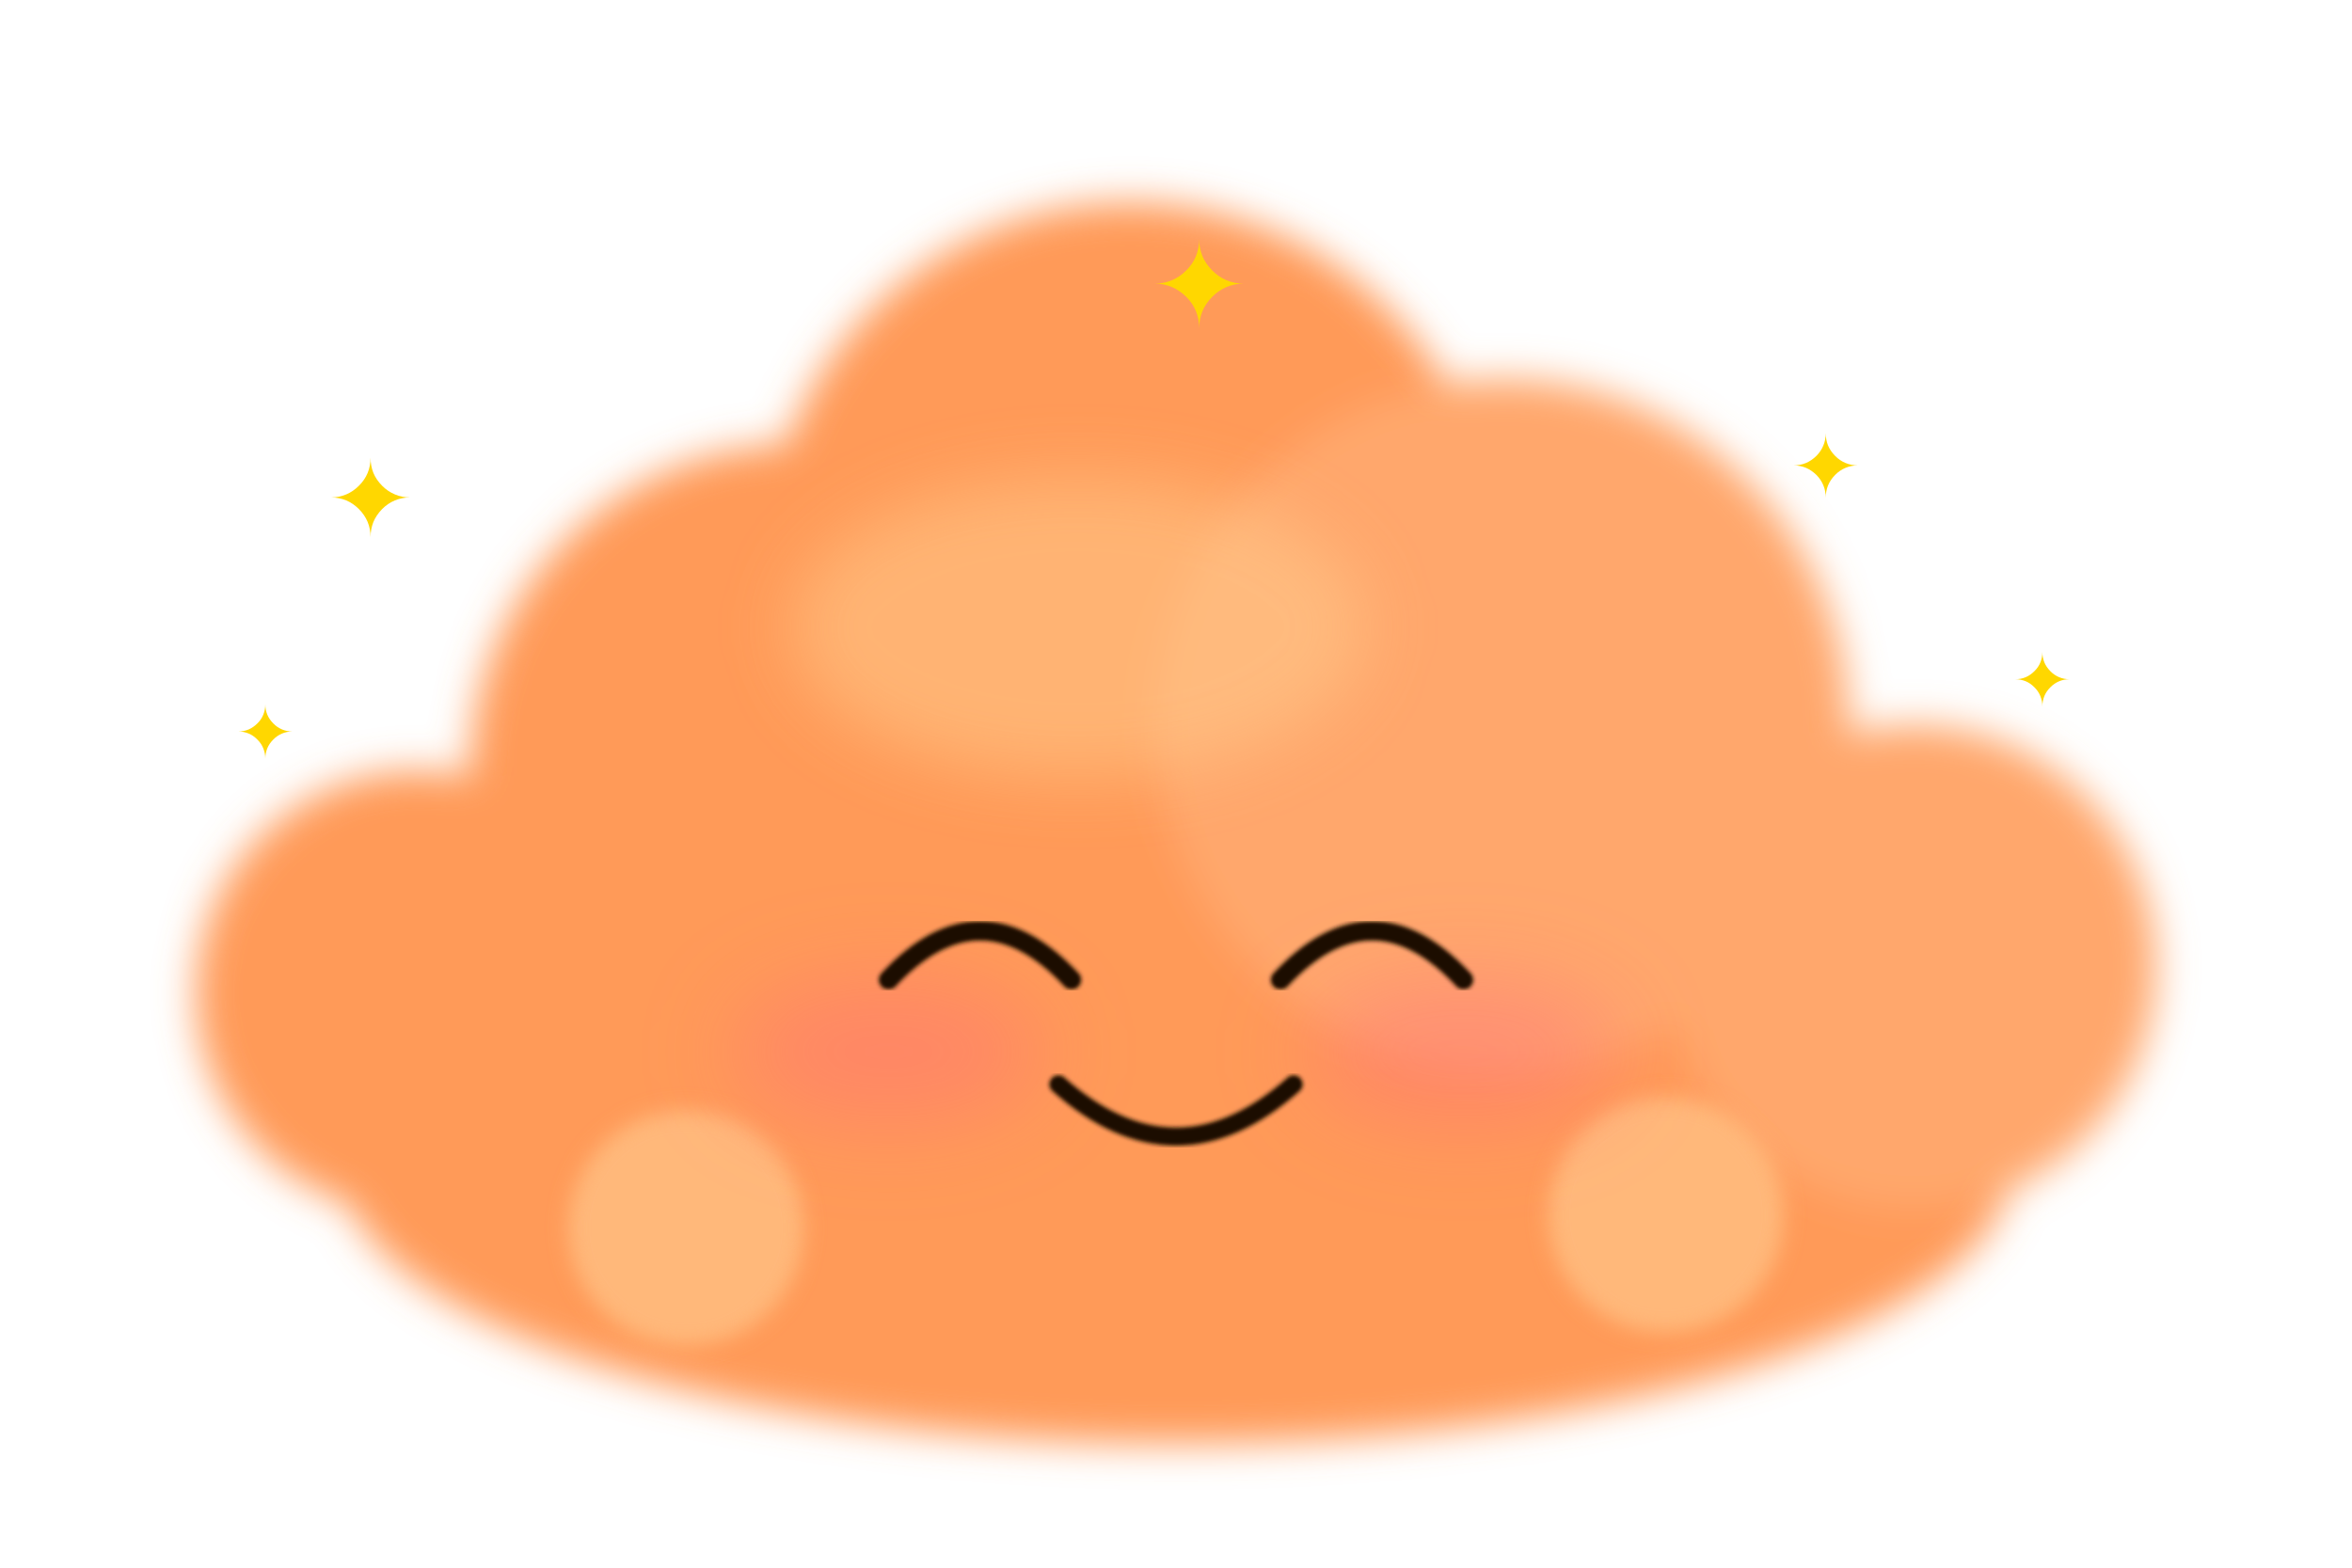
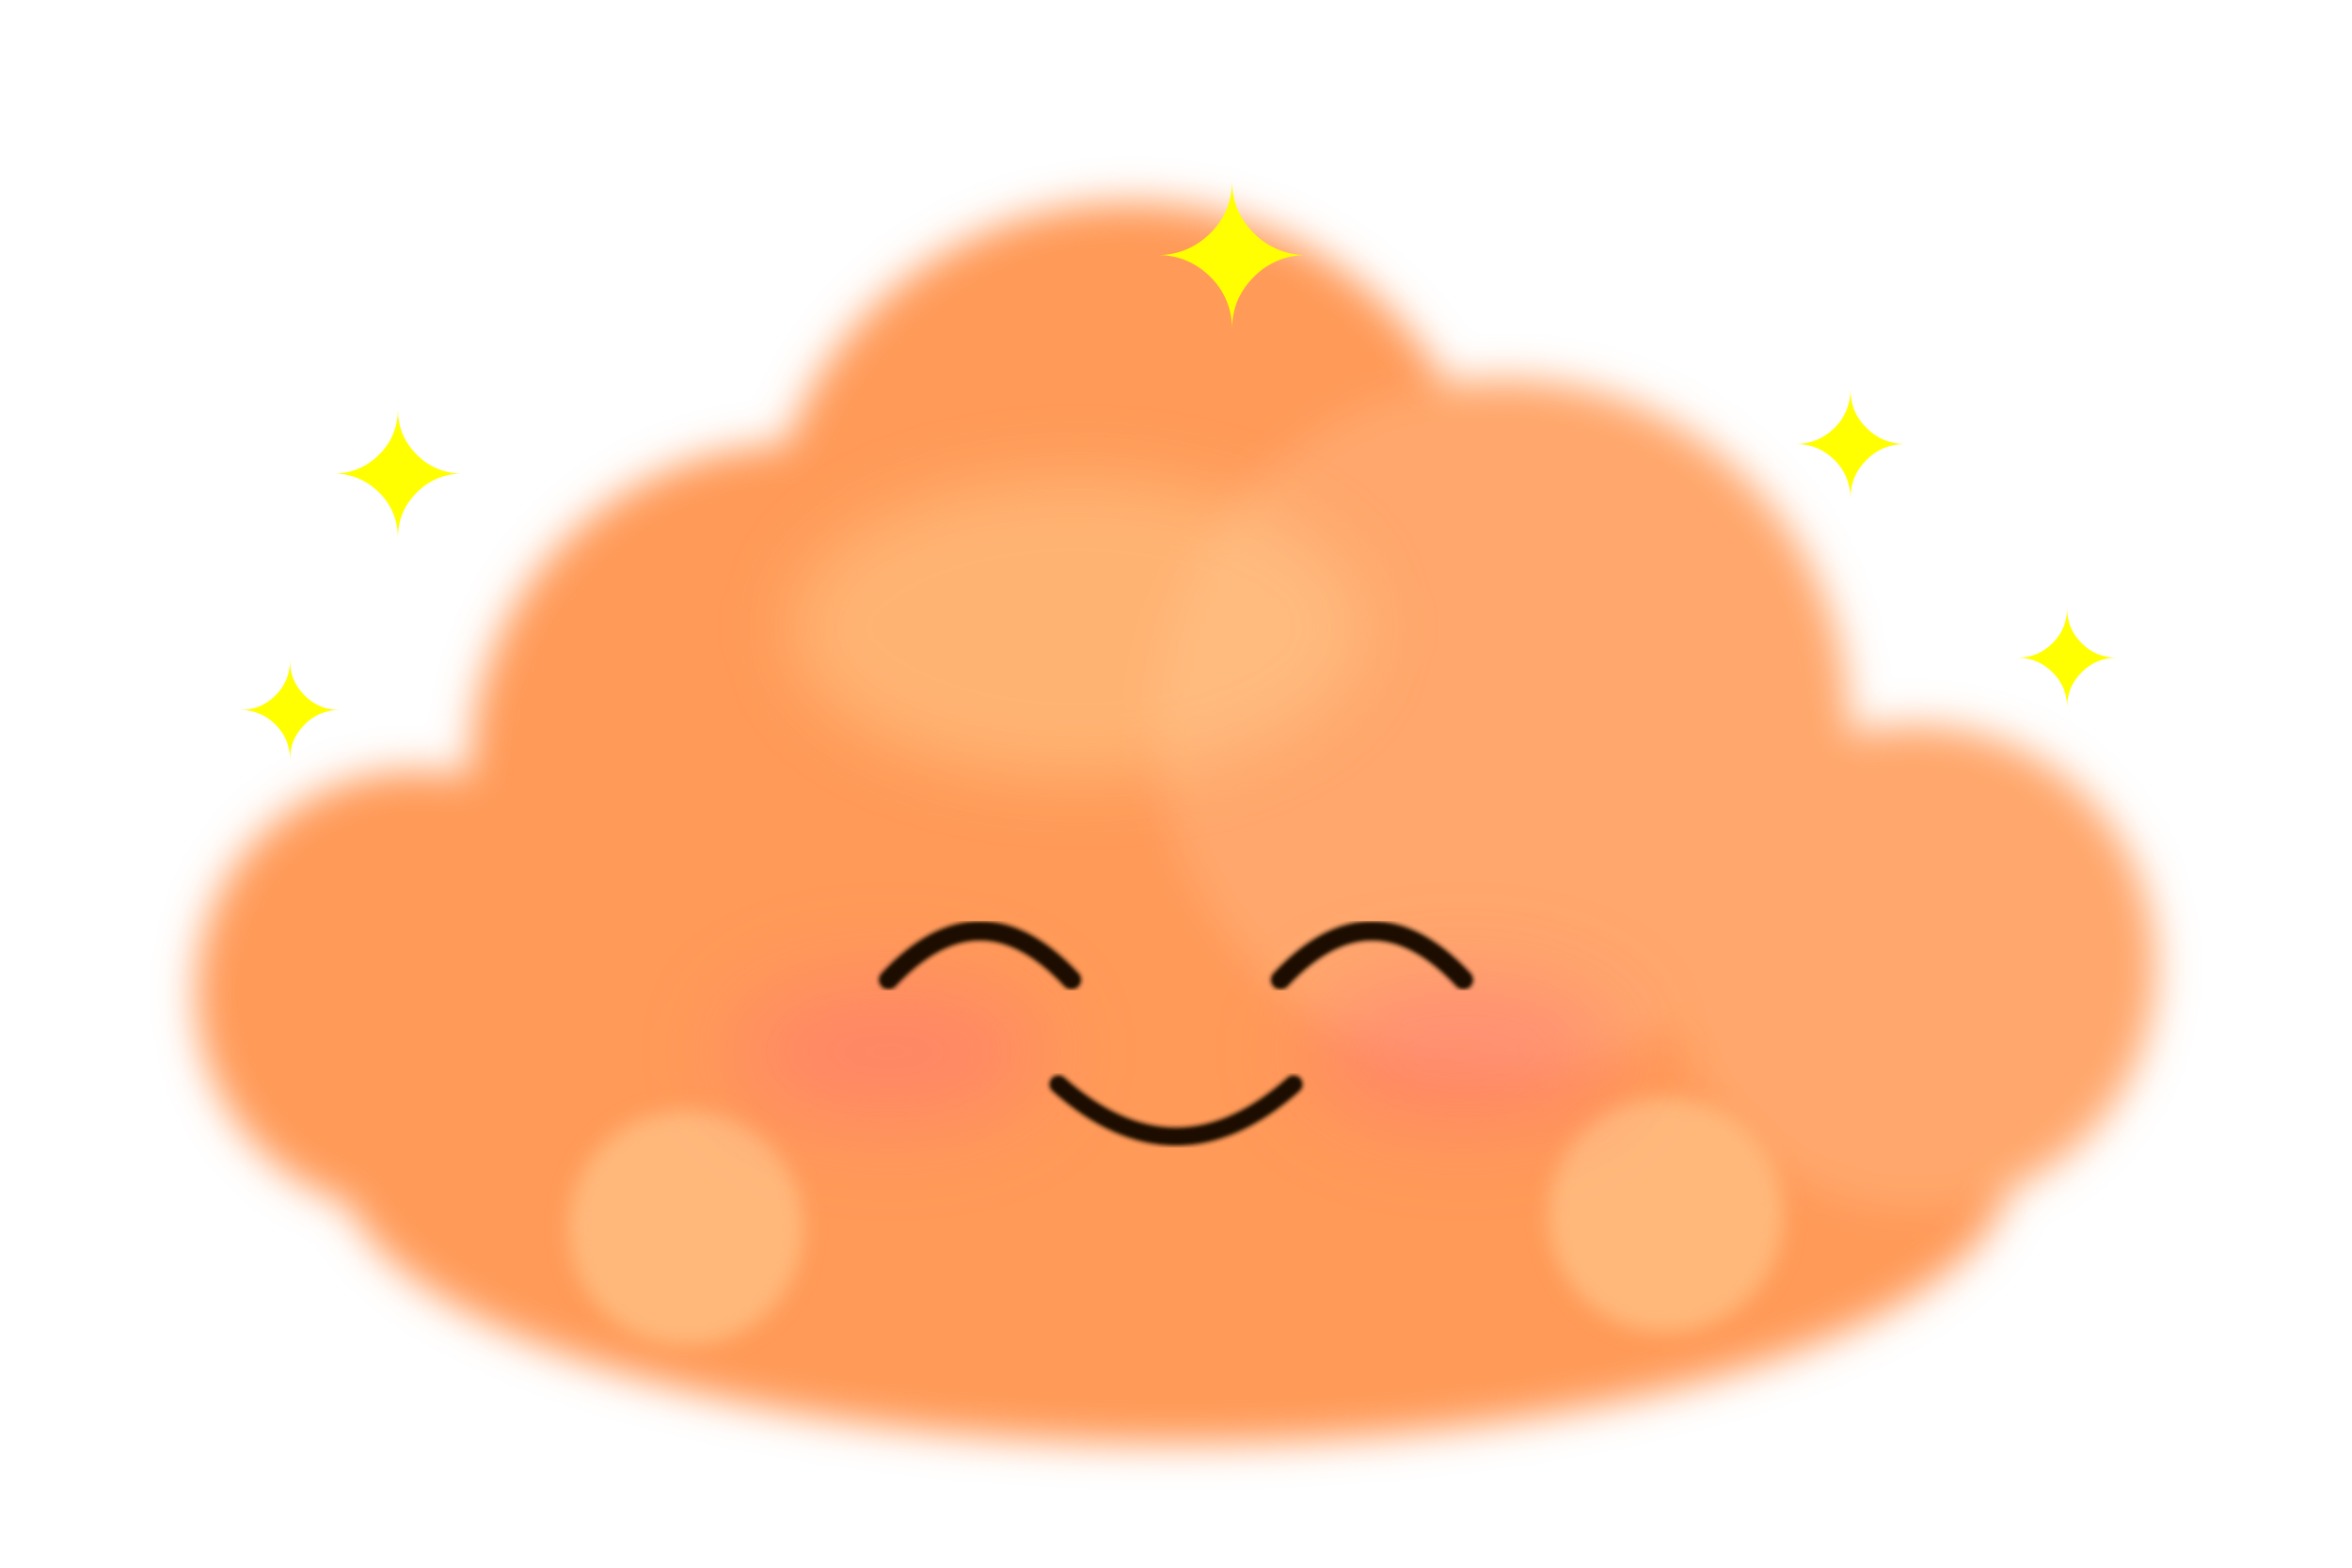
<svg xmlns="http://www.w3.org/2000/svg" width="360" height="240" viewBox="0 0 360 240" aria-label="Attention">
  <defs>
    <filter id="fC" x="-15%" y="-15%" width="130%" height="130%">
      <feGaussianBlur stdDeviation="3" />
    </filter>
    <filter id="fG" x="-60%" y="-60%" width="220%" height="220%">
      <feGaussianBlur stdDeviation="5" />
    </filter>
    <filter id="fB" x="-100%" y="-100%" width="300%" height="300%">
      <feGaussianBlur stdDeviation="7" />
    </filter>
    <filter id="fF" x="-20%" y="-20%" width="140%" height="140%">
      <feGaussianBlur stdDeviation="0.3" />
    </filter>
    <filter id="fH" x="-30%" y="-30%" width="160%" height="160%">
      <feGaussianBlur stdDeviation="1.5" />
    </filter>
  </defs>
  <style>
  .cloud{animation:float 3.8s ease-in-out infinite}
  @keyframes float{0%,100%{transform:translateY(0)}50%{transform:translateY(-12px)}}
  .eye-l,.eye-r{transform-box:fill-box;transform-origin:center;animation:blink 5.2s ease-in-out infinite}
  @keyframes blink{0%,82%,100%{transform:scaleY(1)}88%{transform:scaleY(.06)}93%{transform:scaleY(1)}}
  .sp{transform-box:fill-box;transform-origin:center;animation:sp 1.6s ease-in-out infinite}
  .sp:nth-child(2){animation-delay:.32s}
  .sp:nth-child(3){animation-delay:.64s}
  .sp:nth-child(4){animation-delay:.96s}
  .sp:nth-child(5){animation-delay:1.28s}
  @keyframes sp{0%,100%{opacity:0;transform:scale(0) rotate(0deg)}45%{opacity:1;transform:scale(1) rotate(20deg)}}
  .hand-l{transform-box:fill-box;transform-origin:center top;animation:wvL 3.2s ease-in-out infinite}
  .hand-r{transform-box:fill-box;transform-origin:center top;animation:wvR 3.2s ease-in-out infinite}
  @keyframes wvL{0%,100%{transform:rotate(0)}40%{transform:rotate(-7deg) translateY(-2px)}70%{transform:rotate(3deg) translateY(1px)}}
  @keyframes wvR{0%,100%{transform:rotate(0)}35%{transform:rotate(7deg) translateY(-2px)}65%{transform:rotate(-3deg) translateY(1px)}}</style>
  <g class="cloud">
    <g filter="url(#fC)">
      <ellipse cx="180" cy="178" rx="128" ry="43" fill="#FF9A59" />
      <circle cx="64" cy="152" r="34" fill="#FF9A59" />
      <circle cx="122" cy="118" r="50" fill="#FF9A59" />
      <circle cx="173" cy="87" r="56" fill="#FF9A59" />
      <circle cx="230" cy="111" r="53" fill="#FFA76C" />
      <circle cx="293" cy="148" r="37" fill="#FFA76C" />
    </g>
    <g filter="url(#fG)">
      <ellipse cx="165" cy="96" rx="44" ry="23" fill="#FFCF90" opacity="0.48" />
    </g>
    <g class="hand-l" filter="url(#fH)">
      <circle cx="105" cy="188" r="18" fill="#FFB87A" />
    </g>
    <g class="hand-r" filter="url(#fH)">
      <circle cx="255" cy="186" r="18" fill="#FFB87A" />
    </g>
    <g class="sp">
-       <text x="50" y="82" font-size="16" fill="#FFD700" font-family="Arial">✦</text>
+       <text x="50" y="82" font-size="26" fill="#FFFF00" font-family="Arial">✦</text>
    </g>
    <g class="sp">
-       <text x="274" y="76" font-size="13" fill="#FFD700" font-family="Arial">✦</text>
+       <text x="274" y="76" font-size="22" fill="#FFFF00" font-family="Arial">✦</text>
    </g>
    <g class="sp">
-       <text x="308" y="108" font-size="11" fill="#FFD700" font-family="Arial">✦</text>
+       <text x="308" y="108" font-size="20" fill="#FFFF00" font-family="Arial">✦</text>
    </g>
    <g class="sp">
-       <text x="36" y="116" font-size="11" fill="#FFD700" font-family="Arial">✦</text>
+       <text x="36" y="116" font-size="20" fill="#FFFF00" font-family="Arial">✦</text>
    </g>
    <g class="sp">
-       <text x="176" y="50" font-size="18" fill="#FFD700" font-family="Arial">✦</text>
+       <text x="176" y="50" font-size="30" fill="#FFFF00" font-family="Arial">✦</text>
    </g>
    <ellipse cx="136" cy="161" rx="24" ry="11" fill="#FF6080" opacity="0.35" filter="url(#fB)" />
    <ellipse cx="224" cy="161" rx="24" ry="11" fill="#FF6080" opacity="0.35" filter="url(#fB)" />
    <g filter="url(#fF)">
      <path d="M 136 150 Q 150 135 164 150" stroke="#1E0A00" stroke-width="3" fill="none" stroke-linecap="round" />
      <path d="M 196 150 Q 210 135 224 150" stroke="#1E0A00" stroke-width="3" fill="none" stroke-linecap="round" />
    </g>
    <g filter="url(#fF)">
      <path d="M 162 166 Q 180 182 198 166" stroke="#1E0A00" stroke-width="2.8" fill="none" stroke-linecap="round" />
    </g>
  </g>
</svg>
